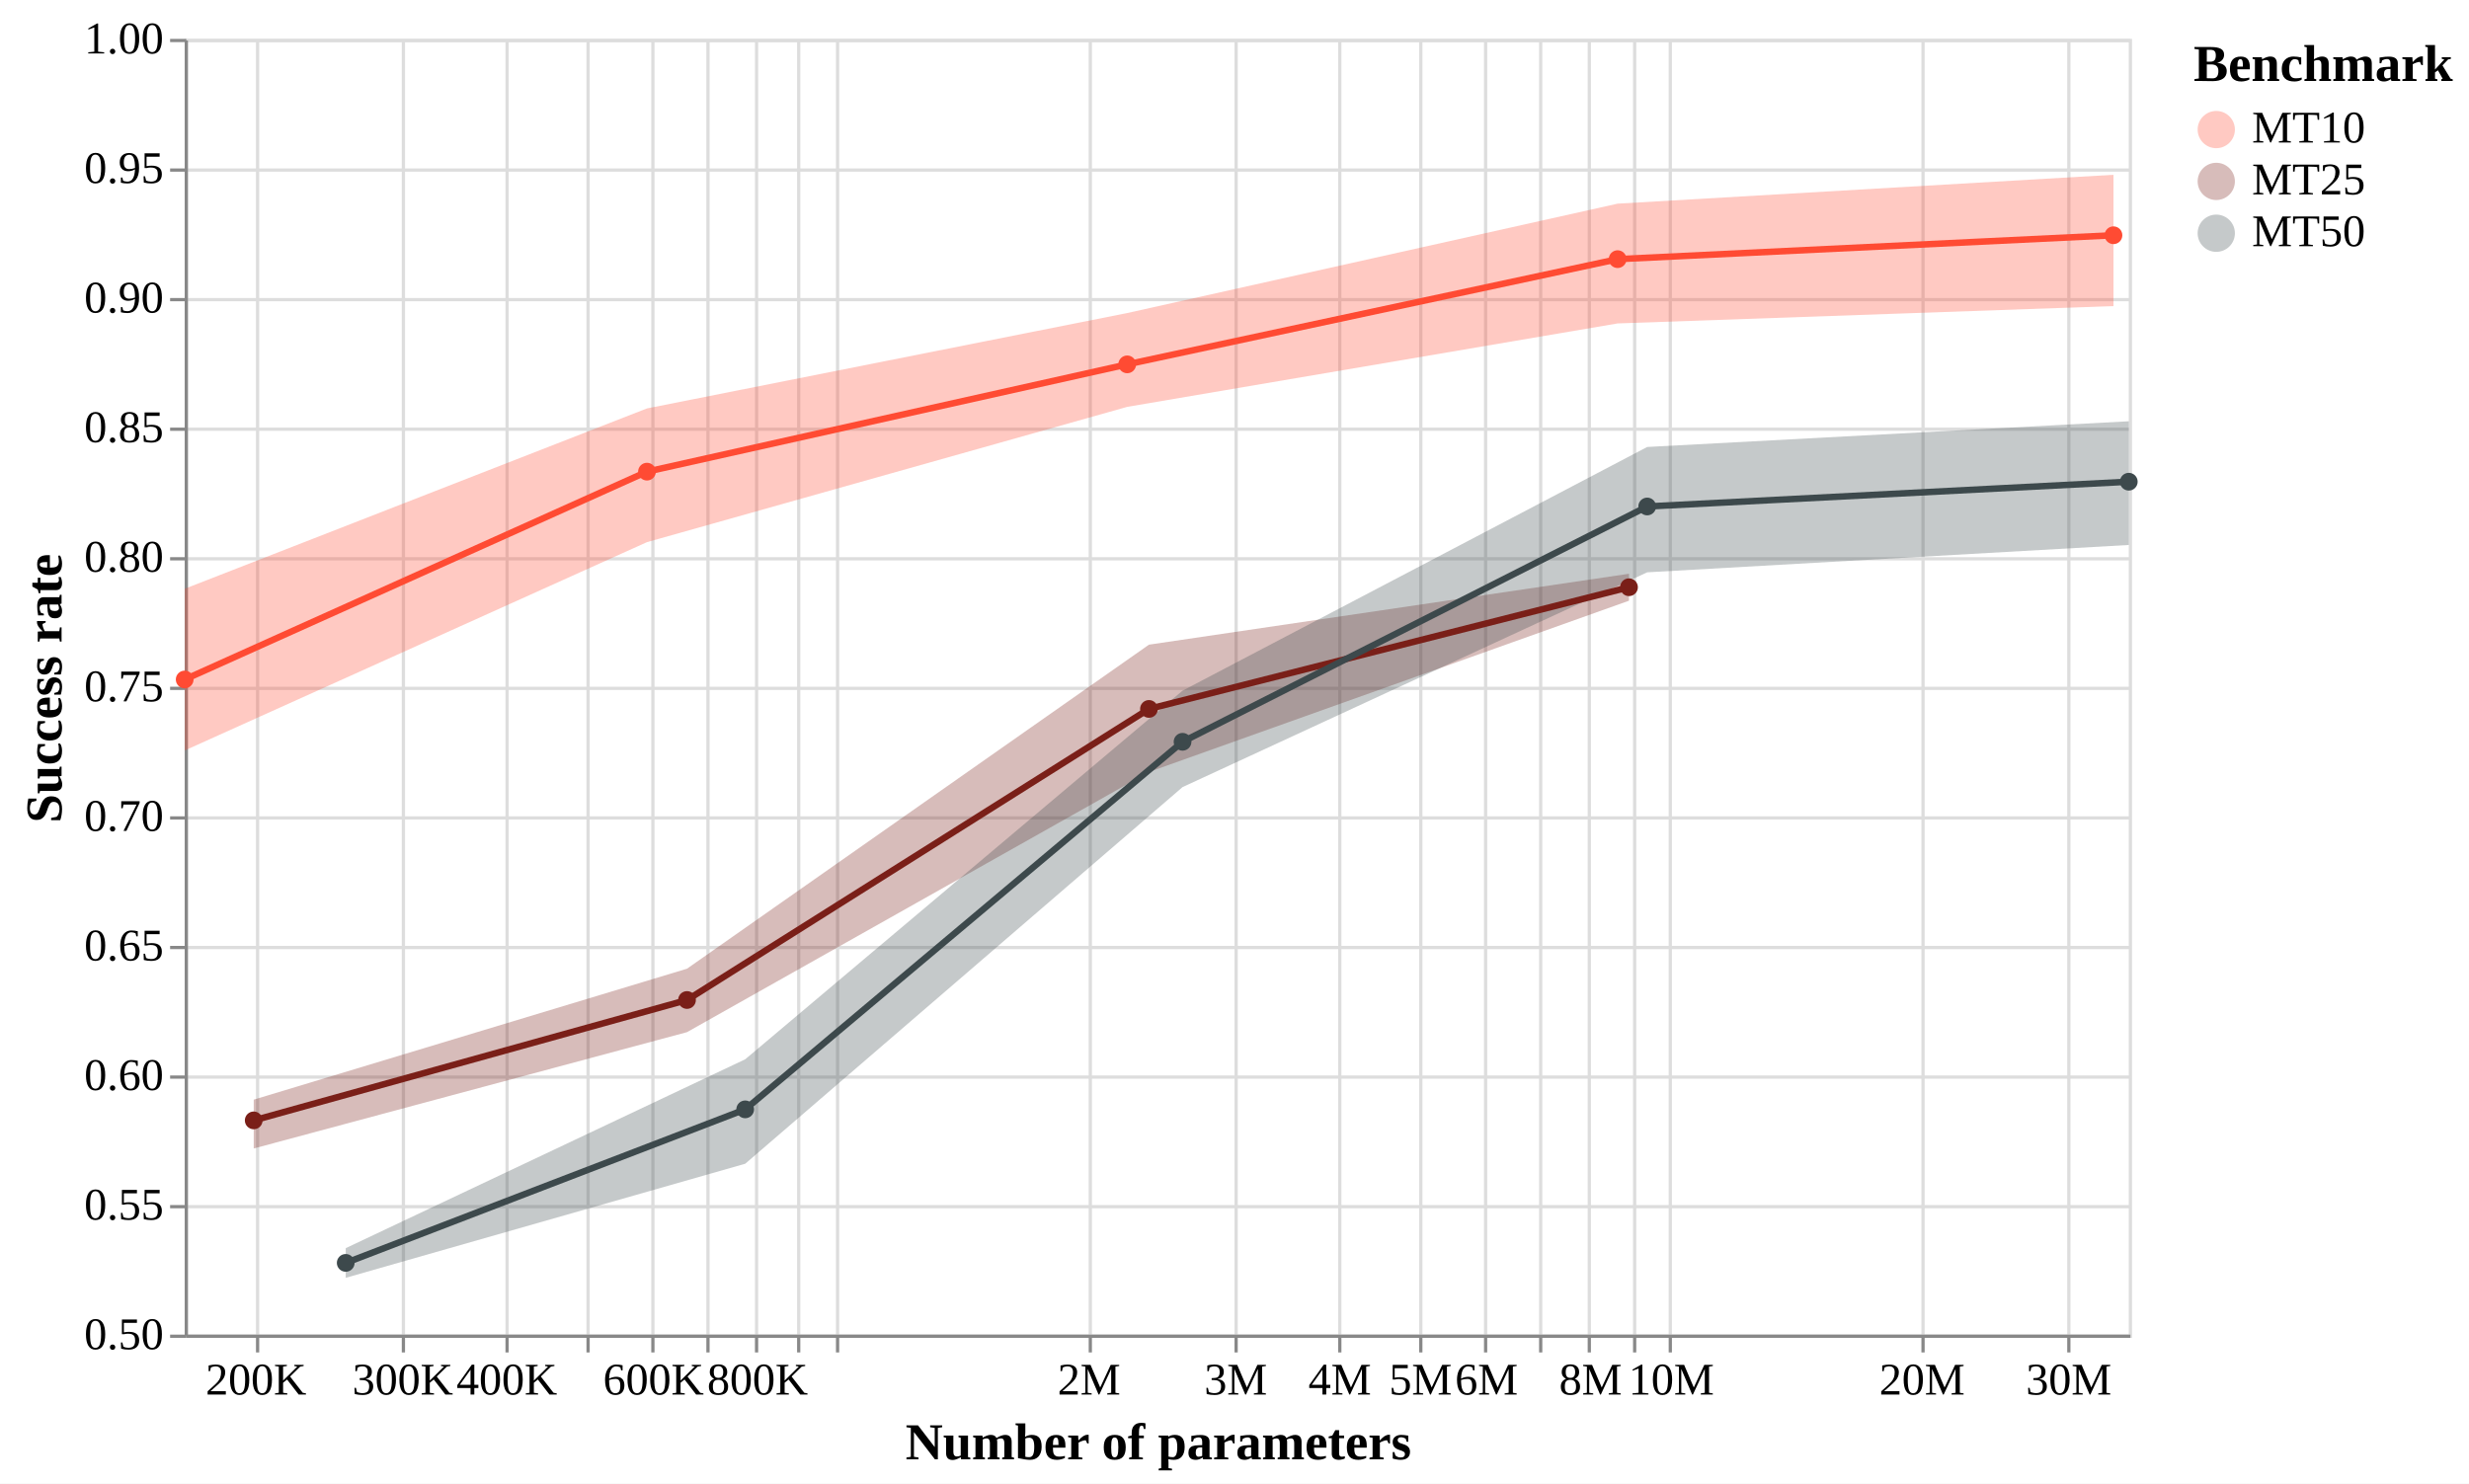
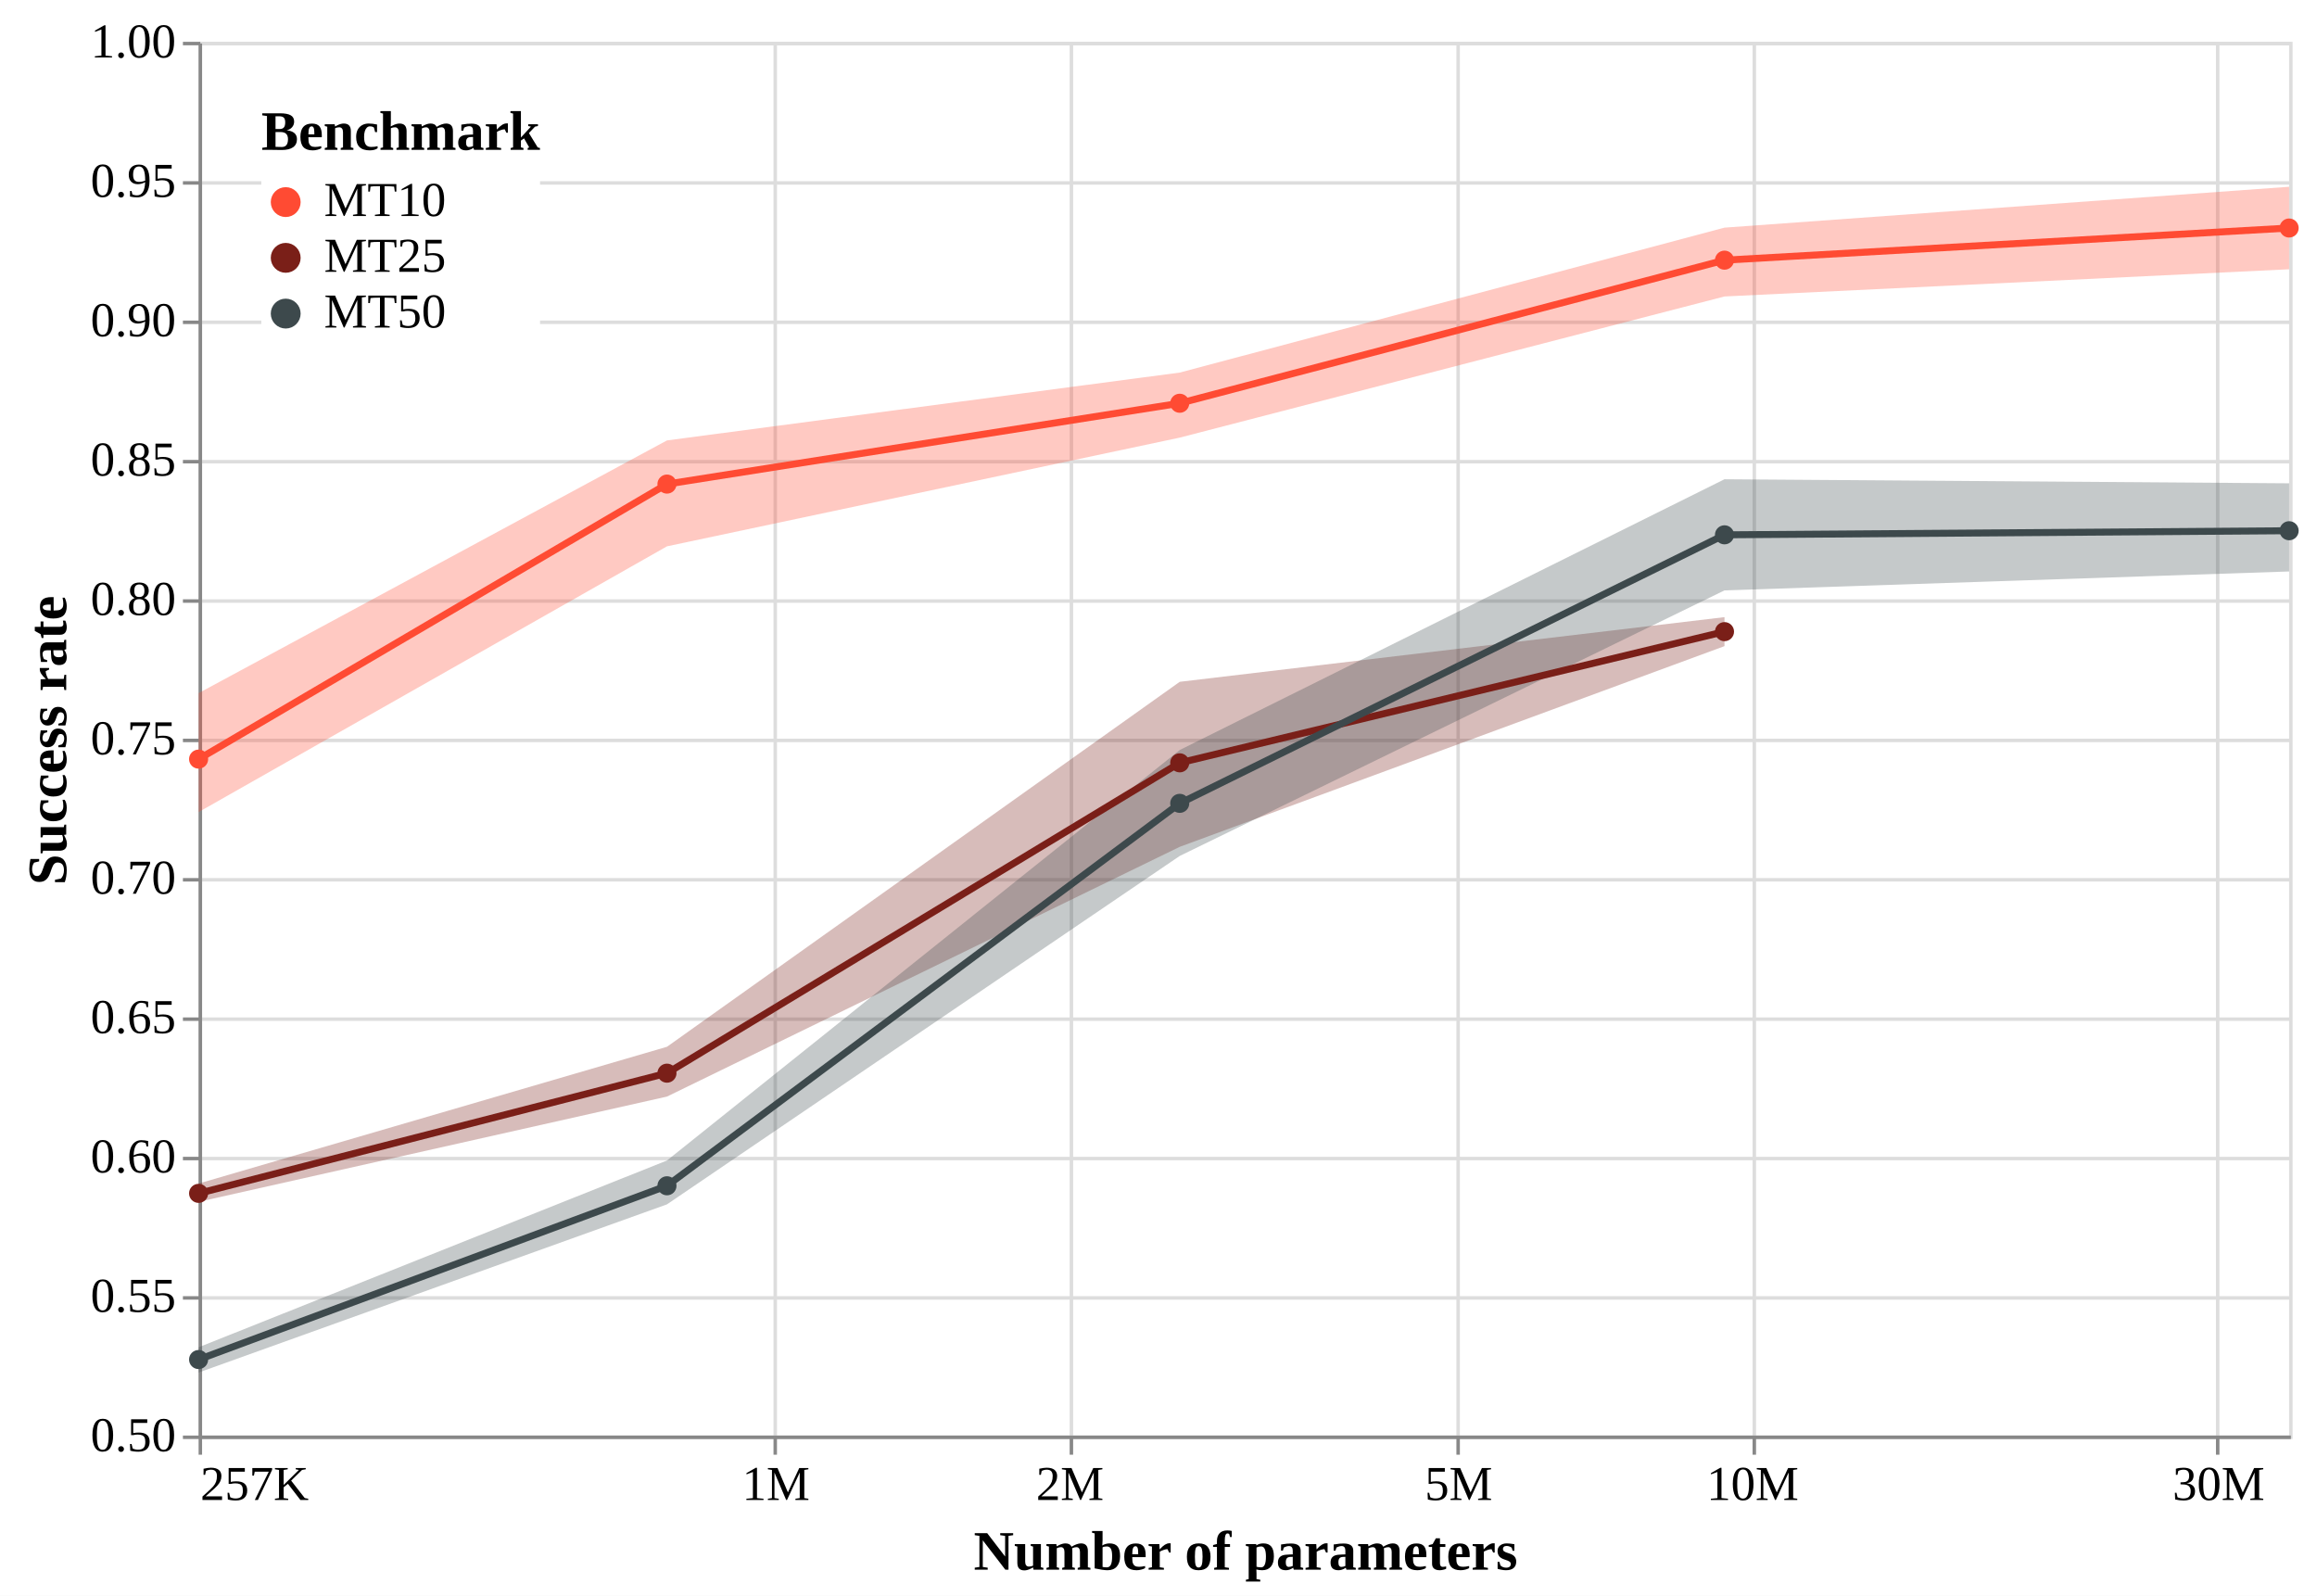
- <svg xmlns="http://www.w3.org/2000/svg" version="1.1" class="marks" width="762" height="458" viewBox="0 0 762 458">
-   <rect width="762" height="458" fill="white" />
+ <svg xmlns="http://www.w3.org/2000/svg" version="1.1" class="marks" width="665" height="458" viewBox="0 0 665 458">
+   <rect width="665" height="458" fill="white" />
  <g fill="none" stroke-miterlimit="10" transform="translate(57,12)">
    <g class="mark-group role-frame root" role="graphics-object" aria-roledescription="group mark container">
      <g transform="translate(0,0)">
        <path class="background" aria-hidden="true" d="M0.5,0.5h600v400h-600Z" stroke="#ddd" />
        <g>
          <g class="mark-group role-axis" aria-hidden="true">
            <g transform="translate(0.5,400.5)">
              <path class="background" aria-hidden="true" d="M0,0h0v0h0Z" pointer-events="none" />
              <g>
                <g class="mark-rule role-axis-grid" pointer-events="none">
-                   <line transform="translate(22,-400)" x2="0" y2="400" stroke="#ddd" stroke-width="1" opacity="1" />
-                   <line transform="translate(67,-400)" x2="0" y2="400" stroke="#ddd" stroke-width="1" opacity="1" />
-                   <line transform="translate(99,-400)" x2="0" y2="400" stroke="#ddd" stroke-width="1" opacity="1" />
-                   <line transform="translate(124,-400)" x2="0" y2="400" stroke="#ddd" stroke-width="1" opacity="1" />
-                   <line transform="translate(144,-400)" x2="0" y2="400" stroke="#ddd" stroke-width="1" opacity="1" />
-                   <line transform="translate(161,-400)" x2="0" y2="400" stroke="#ddd" stroke-width="1" opacity="1" />
-                   <line transform="translate(176,-400)" x2="0" y2="400" stroke="#ddd" stroke-width="1" opacity="1" />
-                   <line transform="translate(189,-400)" x2="0" y2="400" stroke="#ddd" stroke-width="1" opacity="1" />
-                   <line transform="translate(201,-400)" x2="0" y2="400" stroke="#ddd" stroke-width="1" opacity="1" />
-                   <line transform="translate(279,-400)" x2="0" y2="400" stroke="#ddd" stroke-width="1" opacity="1" />
-                   <line transform="translate(324,-400)" x2="0" y2="400" stroke="#ddd" stroke-width="1" opacity="1" />
-                   <line transform="translate(356,-400)" x2="0" y2="400" stroke="#ddd" stroke-width="1" opacity="1" />
-                   <line transform="translate(381,-400)" x2="0" y2="400" stroke="#ddd" stroke-width="1" opacity="1" />
-                   <line transform="translate(401,-400)" x2="0" y2="400" stroke="#ddd" stroke-width="1" opacity="1" />
-                   <line transform="translate(418,-400)" x2="0" y2="400" stroke="#ddd" stroke-width="1" opacity="1" />
-                   <line transform="translate(433,-400)" x2="0" y2="400" stroke="#ddd" stroke-width="1" opacity="1" />
-                   <line transform="translate(447,-400)" x2="0" y2="400" stroke="#ddd" stroke-width="1" opacity="1" />
-                   <line transform="translate(458,-400)" x2="0" y2="400" stroke="#ddd" stroke-width="1" opacity="1" />
-                   <line transform="translate(536,-400)" x2="0" y2="400" stroke="#ddd" stroke-width="1" opacity="1" />
-                   <line transform="translate(581,-400)" x2="0" y2="400" stroke="#ddd" stroke-width="1" opacity="1" />
+                   <line transform="translate(0,-400)" x2="0" y2="400" stroke="#ddd" stroke-width="1" opacity="1" />
+                   <line transform="translate(165,-400)" x2="0" y2="400" stroke="#ddd" stroke-width="1" opacity="1" />
+                   <line transform="translate(250,-400)" x2="0" y2="400" stroke="#ddd" stroke-width="1" opacity="1" />
+                   <line transform="translate(361,-400)" x2="0" y2="400" stroke="#ddd" stroke-width="1" opacity="1" />
+                   <line transform="translate(446,-400)" x2="0" y2="400" stroke="#ddd" stroke-width="1" opacity="1" />
+                   <line transform="translate(579,-400)" x2="0" y2="400" stroke="#ddd" stroke-width="1" opacity="1" />
                </g>
              </g>
              <path class="foreground" aria-hidden="true" d="" pointer-events="none" display="none" />
            </g>
          </g>
          <g class="mark-group role-axis" aria-hidden="true">
            <g transform="translate(0.5,0.5)">
              <path class="background" aria-hidden="true" d="M0,0h0v0h0Z" pointer-events="none" />
              <g>
                <g class="mark-rule role-axis-grid" pointer-events="none">
                  <line transform="translate(0,400)" x2="600" y2="0" stroke="#ddd" stroke-width="1" opacity="1" />
                  <line transform="translate(0,360)" x2="600" y2="0" stroke="#ddd" stroke-width="1" opacity="1" />
                  <line transform="translate(0,320)" x2="600" y2="0" stroke="#ddd" stroke-width="1" opacity="1" />
                  <line transform="translate(0,280)" x2="600" y2="0" stroke="#ddd" stroke-width="1" opacity="1" />
                  <line transform="translate(0,240)" x2="600" y2="0" stroke="#ddd" stroke-width="1" opacity="1" />
                  <line transform="translate(0,200)" x2="600" y2="0" stroke="#ddd" stroke-width="1" opacity="1" />
                  <line transform="translate(0,160)" x2="600" y2="0" stroke="#ddd" stroke-width="1" opacity="1" />
                  <line transform="translate(0,120)" x2="600" y2="0" stroke="#ddd" stroke-width="1" opacity="1" />
                  <line transform="translate(0,80)" x2="600" y2="0" stroke="#ddd" stroke-width="1" opacity="1" />
                  <line transform="translate(0,40)" x2="600" y2="0" stroke="#ddd" stroke-width="1" opacity="1" />
                  <line transform="translate(0,0)" x2="600" y2="0" stroke="#ddd" stroke-width="1" opacity="1" />
                </g>
              </g>
              <path class="foreground" aria-hidden="true" d="" pointer-events="none" display="none" />
            </g>
          </g>
-           <g class="mark-group role-axis" role="graphics-symbol" aria-roledescription="axis" aria-label="X-axis titled 'Number of parameters' for a log scale with values from 164.944k to 35.570064M">
+           <g class="mark-group role-axis" role="graphics-symbol" aria-roledescription="axis" aria-label="X-axis titled 'Number of parameters' for a log scale with values from 257.424k to 35.570064M">
            <g transform="translate(0.5,400.5)">
              <path class="background" aria-hidden="true" d="M0,0h0v0h0Z" pointer-events="none" />
              <g>
                <g class="mark-rule role-axis-tick" pointer-events="none">
-                   <line transform="translate(22,0)" x2="0" y2="5" stroke="#888" stroke-width="1" opacity="1" />
-                   <line transform="translate(67,0)" x2="0" y2="5" stroke="#888" stroke-width="1" opacity="1" />
-                   <line transform="translate(99,0)" x2="0" y2="5" stroke="#888" stroke-width="1" opacity="1" />
-                   <line transform="translate(124,0)" x2="0" y2="5" stroke="#888" stroke-width="1" opacity="1" />
-                   <line transform="translate(144,0)" x2="0" y2="5" stroke="#888" stroke-width="1" opacity="1" />
-                   <line transform="translate(161,0)" x2="0" y2="5" stroke="#888" stroke-width="1" opacity="1" />
-                   <line transform="translate(176,0)" x2="0" y2="5" stroke="#888" stroke-width="1" opacity="1" />
-                   <line transform="translate(189,0)" x2="0" y2="5" stroke="#888" stroke-width="1" opacity="1" />
-                   <line transform="translate(201,0)" x2="0" y2="5" stroke="#888" stroke-width="1" opacity="1" />
-                   <line transform="translate(279,0)" x2="0" y2="5" stroke="#888" stroke-width="1" opacity="1" />
-                   <line transform="translate(324,0)" x2="0" y2="5" stroke="#888" stroke-width="1" opacity="1" />
-                   <line transform="translate(356,0)" x2="0" y2="5" stroke="#888" stroke-width="1" opacity="1" />
-                   <line transform="translate(381,0)" x2="0" y2="5" stroke="#888" stroke-width="1" opacity="1" />
-                   <line transform="translate(401,0)" x2="0" y2="5" stroke="#888" stroke-width="1" opacity="1" />
-                   <line transform="translate(418,0)" x2="0" y2="5" stroke="#888" stroke-width="1" opacity="1" />
-                   <line transform="translate(433,0)" x2="0" y2="5" stroke="#888" stroke-width="1" opacity="1" />
-                   <line transform="translate(447,0)" x2="0" y2="5" stroke="#888" stroke-width="1" opacity="1" />
-                   <line transform="translate(458,0)" x2="0" y2="5" stroke="#888" stroke-width="1" opacity="1" />
-                   <line transform="translate(536,0)" x2="0" y2="5" stroke="#888" stroke-width="1" opacity="1" />
-                   <line transform="translate(581,0)" x2="0" y2="5" stroke="#888" stroke-width="1" opacity="1" />
+                   <line transform="translate(0,0)" x2="0" y2="5" stroke="#888" stroke-width="1" opacity="1" />
+                   <line transform="translate(165,0)" x2="0" y2="5" stroke="#888" stroke-width="1" opacity="1" />
+                   <line transform="translate(250,0)" x2="0" y2="5" stroke="#888" stroke-width="1" opacity="1" />
+                   <line transform="translate(361,0)" x2="0" y2="5" stroke="#888" stroke-width="1" opacity="1" />
+                   <line transform="translate(446,0)" x2="0" y2="5" stroke="#888" stroke-width="1" opacity="1" />
+                   <line transform="translate(579,0)" x2="0" y2="5" stroke="#888" stroke-width="1" opacity="1" />
                </g>
                <g class="mark-text role-axis-label" pointer-events="none">
-                   <text text-anchor="middle" transform="translate(21.51735,18)" font-family="Times New Roman" font-size="14px" fill="#000" opacity="1">200K</text>
-                   <text text-anchor="middle" transform="translate(66.78992,18)" font-family="Times New Roman" font-size="14px" fill="#000" opacity="1">300K</text>
-                   <text text-anchor="middle" transform="translate(98.91131,18)" font-family="Times New Roman" font-size="14px" fill="#000" opacity="1">400K</text>
-                   <text text-anchor="middle" transform="translate(123.8266,18)" font-family="Times New Roman" font-size="14px" fill="#000" opacity="0">500K</text>
-                   <text text-anchor="middle" transform="translate(144.1839,18)" font-family="Times New Roman" font-size="14px" fill="#000" opacity="1">600K</text>
-                   <text text-anchor="middle" transform="translate(161.3957,18)" font-family="Times New Roman" font-size="14px" fill="#000" opacity="0">700K</text>
-                   <text text-anchor="middle" transform="translate(176.3053,18)" font-family="Times New Roman" font-size="14px" fill="#000" opacity="1">800K</text>
-                   <text text-anchor="middle" transform="translate(189.4564,18)" font-family="Times New Roman" font-size="14px" fill="#000" opacity="0">900K</text>
-                   <text text-anchor="middle" transform="translate(201.2206,18)" font-family="Times New Roman" font-size="14px" fill="#000" opacity="0">1M</text>
-                   <text text-anchor="middle" transform="translate(278.6145,18)" font-family="Times New Roman" font-size="14px" fill="#000" opacity="1">2M</text>
-                   <text text-anchor="middle" transform="translate(323.8871,18)" font-family="Times New Roman" font-size="14px" fill="#000" opacity="1">3M</text>
-                   <text text-anchor="middle" transform="translate(356.0085,18)" font-family="Times New Roman" font-size="14px" fill="#000" opacity="1">4M</text>
-                   <text text-anchor="middle" transform="translate(380.9238,18)" font-family="Times New Roman" font-size="14px" fill="#000" opacity="1">5M</text>
-                   <text text-anchor="middle" transform="translate(401.281,18)" font-family="Times New Roman" font-size="14px" fill="#000" opacity="1">6M</text>
-                   <text text-anchor="middle" transform="translate(418.4929,18)" font-family="Times New Roman" font-size="14px" fill="#000" opacity="0">7M</text>
-                   <text text-anchor="middle" transform="translate(433.4024,18)" font-family="Times New Roman" font-size="14px" fill="#000" opacity="1">8M</text>
-                   <text text-anchor="middle" transform="translate(446.5536,18)" font-family="Times New Roman" font-size="14px" fill="#000" opacity="0">9M</text>
-                   <text text-anchor="middle" transform="translate(458.3177,18)" font-family="Times New Roman" font-size="14px" fill="#000" opacity="1">10M</text>
-                   <text text-anchor="middle" transform="translate(535.7117,18)" font-family="Times New Roman" font-size="14px" fill="#000" opacity="1">20M</text>
-                   <text text-anchor="middle" transform="translate(580.9842,18)" font-family="Times New Roman" font-size="14px" fill="#000" opacity="1">30M</text>
+                   <text text-anchor="start" transform="translate(0,18)" font-family="Times New Roman" font-size="14px" fill="#000" opacity="1">257K</text>
+                   <text text-anchor="middle" transform="translate(165.205,18)" font-family="Times New Roman" font-size="14px" fill="#000" opacity="1">1M</text>
+                   <text text-anchor="middle" transform="translate(249.5887,18)" font-family="Times New Roman" font-size="14px" fill="#000" opacity="1">2M</text>
+                   <text text-anchor="middle" transform="translate(361.138,18)" font-family="Times New Roman" font-size="14px" fill="#000" opacity="1">5M</text>
+                   <text text-anchor="middle" transform="translate(445.5217,18)" font-family="Times New Roman" font-size="14px" fill="#000" opacity="1">10M</text>
+                   <text text-anchor="middle" transform="translate(579.2668,18)" font-family="Times New Roman" font-size="14px" fill="#000" opacity="1">30M</text>
                </g>
                <g class="mark-rule role-axis-domain" pointer-events="none">
                  <line transform="translate(0,0)" x2="600" y2="0" stroke="#888" stroke-width="1" opacity="1" />
                </g>
                <g class="mark-text role-axis-title" pointer-events="none">
                  <text text-anchor="middle" transform="translate(300,38)" font-family="Times New Roman" font-size="16px" font-weight="bold" fill="#000" opacity="1">Number of parameters</text>
                </g>
              </g>
              <path class="foreground" aria-hidden="true" d="" pointer-events="none" display="none" />
            </g>
          </g>
          <g class="mark-group role-axis" role="graphics-symbol" aria-roledescription="axis" aria-label="Y-axis titled 'Success rate' for a linear scale with values from 0.5 to 1.0">
            <g transform="translate(0.5,0.5)">
              <path class="background" aria-hidden="true" d="M0,0h0v0h0Z" pointer-events="none" />
              <g>
                <g class="mark-rule role-axis-tick" pointer-events="none">
                  <line transform="translate(0,400)" x2="-5" y2="0" stroke="#888" stroke-width="1" opacity="1" />
                  <line transform="translate(0,360)" x2="-5" y2="0" stroke="#888" stroke-width="1" opacity="1" />
                  <line transform="translate(0,320)" x2="-5" y2="0" stroke="#888" stroke-width="1" opacity="1" />
                  <line transform="translate(0,280)" x2="-5" y2="0" stroke="#888" stroke-width="1" opacity="1" />
                  <line transform="translate(0,240)" x2="-5" y2="0" stroke="#888" stroke-width="1" opacity="1" />
                  <line transform="translate(0,200)" x2="-5" y2="0" stroke="#888" stroke-width="1" opacity="1" />
                  <line transform="translate(0,160)" x2="-5" y2="0" stroke="#888" stroke-width="1" opacity="1" />
                  <line transform="translate(0,120)" x2="-5" y2="0" stroke="#888" stroke-width="1" opacity="1" />
                  <line transform="translate(0,80)" x2="-5" y2="0" stroke="#888" stroke-width="1" opacity="1" />
                  <line transform="translate(0,40)" x2="-5" y2="0" stroke="#888" stroke-width="1" opacity="1" />
                  <line transform="translate(0,0)" x2="-5" y2="0" stroke="#888" stroke-width="1" opacity="1" />
                </g>
                <g class="mark-text role-axis-label" pointer-events="none">
                  <text text-anchor="end" transform="translate(-7,404)" font-family="Times New Roman" font-size="14px" fill="#000" opacity="1">0.50</text>
                  <text text-anchor="end" transform="translate(-7,364)" font-family="Times New Roman" font-size="14px" fill="#000" opacity="1">0.55</text>
                  <text text-anchor="end" transform="translate(-7,324)" font-family="Times New Roman" font-size="14px" fill="#000" opacity="1">0.60</text>
                  <text text-anchor="end" transform="translate(-7,284)" font-family="Times New Roman" font-size="14px" fill="#000" opacity="1">0.65</text>
                  <text text-anchor="end" transform="translate(-7,244)" font-family="Times New Roman" font-size="14px" fill="#000" opacity="1">0.70</text>
                  <text text-anchor="end" transform="translate(-7,204)" font-family="Times New Roman" font-size="14px" fill="#000" opacity="1">0.75</text>
                  <text text-anchor="end" transform="translate(-7,164)" font-family="Times New Roman" font-size="14px" fill="#000" opacity="1">0.80</text>
                  <text text-anchor="end" transform="translate(-7,124)" font-family="Times New Roman" font-size="14px" fill="#000" opacity="1">0.85</text>
                  <text text-anchor="end" transform="translate(-7,84)" font-family="Times New Roman" font-size="14px" fill="#000" opacity="1">0.90</text>
                  <text text-anchor="end" transform="translate(-7,44)" font-family="Times New Roman" font-size="14px" fill="#000" opacity="1">0.95</text>
                  <text text-anchor="end" transform="translate(-7,4)" font-family="Times New Roman" font-size="14px" fill="#000" opacity="1">1.00</text>
                </g>
                <g class="mark-rule role-axis-domain" pointer-events="none">
                  <line transform="translate(0,400)" x2="0" y2="-400" stroke="#888" stroke-width="1" opacity="1" />
                </g>
                <g class="mark-text role-axis-title" pointer-events="none">
                  <text text-anchor="middle" transform="translate(-35.5,200) rotate(-90) translate(0,-3)" font-family="Times New Roman" font-size="16px" font-weight="bold" fill="#000" opacity="1">Success rate</text>
                </g>
              </g>
              <path class="foreground" aria-hidden="true" d="" pointer-events="none" display="none" />
            </g>
          </g>
          <g class="mark-group role-scope layer_0_layer_0_pathgroup" role="graphics-object" aria-roledescription="group mark container">
            <g transform="translate(0,0)">
              <path class="background" aria-hidden="true" d="M0,0h600v400h-600Z" />
              <g>
                <g class="mark-area role-mark layer_0_layer_0_marks" role="graphics-object" aria-roledescription="area mark container">
-                   <path aria-label="Number of parameters: 164.944k; Success rate: 0.7254; upper_Success rate: 0.787805; Benchmark: MT10; Ci1 of Success rate: 0.787805; Ci0 of Success rate: 0.7254; Mean of Success rate: 0.7528" role="graphics-symbol" aria-roledescription="errorband" d="M0,219.68L142.676,155.36L290.889,113.6L442.241,87.844L595.272,82.489L595.272,41.956L442.241,50.868L290.889,84.636L142.676,114.08L0,169.756Z" fill="#FF4B33" opacity="0.3" />
+                   <path aria-label="Number of parameters: 257.424k; Success rate: 0.723666666667; upper_Success rate: 0.766341666667; Benchmark: MT10; Ci1 of Success rate: 0.766341666667; Ci0 of Success rate: 0.723666666667; Mean of Success rate: 0.742666666667" role="graphics-symbol" aria-roledescription="errorband" d="M0,221.067L134.424,144.8L281.593,113.6L437.945,73.087L600,65.28L600,41.6L437.945,53.333L281.593,94.927L134.424,114.4L0,186.927Z" fill="#FF4B33" opacity="0.3" />
                </g>
              </g>
              <path class="foreground" aria-hidden="true" d="" display="none" />
            </g>
            <g transform="translate(0,0)">
              <path class="background" aria-hidden="true" d="M0,0h600v400h-600Z" />
              <g>
                <g class="mark-area role-mark layer_0_layer_0_marks" role="graphics-object" aria-roledescription="area mark container">
-                   <path aria-label="Number of parameters: 199.624k; Success rate: 0.571822222222; upper_Success rate: 0.590671111111; Benchmark: MT25; Ci1 of Success rate: 0.590671111111; Ci0 of Success rate: 0.571822222222; Mean of Success rate: 0.582666666667" role="graphics-symbol" aria-roledescription="errorband" d="M21.307,342.542L155.027,306.629L297.603,226.304L445.752,173.44L445.752,165.12L297.603,187.008L155.027,287.04L21.307,327.463Z" fill="#7A1F18" opacity="0.3" />
+                   <path aria-label="Number of parameters: 257.424k; Success rate: 0.58384; upper_Success rate: 0.5904; Benchmark: MT25; Ci1 of Success rate: 0.5904; Ci0 of Success rate: 0.58384; Mean of Success rate: 0.58688" role="graphics-symbol" aria-roledescription="errorband" d="M0,332.928L134.424,302.72L281.593,231.04L437.945,173.44L437.945,165.12L281.593,183.68L134.424,288.427L0,327.68Z" fill="#7A1F18" opacity="0.3" />
                </g>
              </g>
              <path class="foreground" aria-hidden="true" d="" display="none" />
            </g>
            <g transform="translate(0,0)">
              <path class="background" aria-hidden="true" d="M0,0h600v400h-600Z" />
              <g>
                <g class="mark-area role-mark layer_0_layer_0_marks" role="graphics-object" aria-roledescription="area mark container">
-                   <path aria-label="Number of parameters: 257.424k; Success rate: 0.52192; upper_Success rate: 0.533362; Benchmark: MT50; Ci1 of Success rate: 0.533362; Ci0 of Success rate: 0.52192; Mean of Success rate: 0.52768" role="graphics-symbol" aria-roledescription="errorband" d="M49.7,382.464L172.989,347.251L307.967,230.98L451.369,164.676L600,156.234L600,118.046L451.369,125.981L307.967,201.214L172.989,315.006L49.7,373.31Z" fill="#3D494C" opacity="0.3" />
+                   <path aria-label="Number of parameters: 257.424k; Success rate: 0.5226; upper_Success rate: 0.531666666667; Benchmark: MT50; Ci1 of Success rate: 0.531666666667; Ci0 of Success rate: 0.5226; Mean of Success rate: 0.527266666667" role="graphics-symbol" aria-roledescription="errorband" d="M0,381.92L134.424,333.653L281.593,233.656L437.945,157.44L600,152.009L600,126.712L437.945,125.547L281.593,203.253L134.424,321.067L0,374.667Z" fill="#3D494C" opacity="0.3" />
                </g>
              </g>
              <path class="foreground" aria-hidden="true" d="" display="none" />
            </g>
          </g>
          <g class="mark-group role-scope layer_1_layer_0_pathgroup" role="graphics-object" aria-roledescription="group mark container">
            <g transform="translate(0,0)">
              <path class="background" aria-hidden="true" d="M0,0h600v400h-600Z" />
              <g>
                <g class="mark-line role-mark layer_1_layer_0_marks" role="graphics-object" aria-roledescription="line mark container">
-                   <path aria-label="Number of parameters: 164.944k; Success rate: 0.7528; Benchmark: MT10" role="graphics-symbol" aria-roledescription="line mark" d="M0,197.76L142.676,133.6L290.889,100.48L442.241,68L595.272,60.622" stroke="#FF4B33" stroke-width="2" />
+                   <path aria-label="Number of parameters: 257.424k; Success rate: 0.742666666667; Benchmark: MT10" role="graphics-symbol" aria-roledescription="line mark" d="M0,205.867L134.424,126.933L281.593,103.733L437.945,62.667L600,53.44" stroke="#FF4B33" stroke-width="2" />
                </g>
              </g>
              <path class="foreground" aria-hidden="true" d="" display="none" />
            </g>
            <g transform="translate(0,0)">
              <path class="background" aria-hidden="true" d="M0,0h600v400h-600Z" />
              <g>
                <g class="mark-line role-mark layer_1_layer_0_marks" role="graphics-object" aria-roledescription="line mark container">
-                   <path aria-label="Number of parameters: 199.624k; Success rate: 0.582666666667; Benchmark: MT25" role="graphics-symbol" aria-roledescription="line mark" d="M21.307,333.867L155.027,296.704L297.603,206.848L445.752,169.28" stroke="#7A1F18" stroke-width="2" />
+                   <path aria-label="Number of parameters: 257.424k; Success rate: 0.58688; Benchmark: MT25" role="graphics-symbol" aria-roledescription="line mark" d="M0,330.496L134.424,296L281.593,206.933L437.945,169.28" stroke="#7A1F18" stroke-width="2" />
                </g>
              </g>
              <path class="foreground" aria-hidden="true" d="" display="none" />
            </g>
            <g transform="translate(0,0)">
              <path class="background" aria-hidden="true" d="M0,0h600v400h-600Z" />
              <g>
                <g class="mark-line role-mark layer_1_layer_0_marks" role="graphics-object" aria-roledescription="line mark container">
-                   <path aria-label="Number of parameters: 257.424k; Success rate: 0.52768; Benchmark: MT50" role="graphics-symbol" aria-roledescription="line mark" d="M49.7,377.856L172.989,330.464L307.967,216.992L451.369,144.352L600,136.704" stroke="#3D494C" stroke-width="2" />
+                   <path aria-label="Number of parameters: 257.424k; Success rate: 0.527266666667; Benchmark: MT50" role="graphics-symbol" aria-roledescription="line mark" d="M0,378.187L134.424,328.32L281.593,218.56L437.945,141.493L600,140.32" stroke="#3D494C" stroke-width="2" />
                </g>
              </g>
              <path class="foreground" aria-hidden="true" d="" display="none" />
            </g>
          </g>
          <g class="mark-symbol role-mark layer_1_layer_1_marks" role="graphics-object" aria-roledescription="symbol mark container">
-             <path aria-label="Number of parameters: 164.944k; Success rate: 0.7528; Benchmark: MT10" role="graphics-symbol" aria-roledescription="point" transform="translate(0,197.76)" d="M2.739,0A2.739,2.739,0,1,1,-2.739,0A2.739,2.739,0,1,1,2.739,0" fill="#FF4B33" stroke-width="2" opacity="1" />
-             <path aria-label="Number of parameters: 199.624k; Success rate: 0.582666666667; Benchmark: MT25" role="graphics-symbol" aria-roledescription="point" transform="translate(21.30724,333.8667)" d="M2.739,0A2.739,2.739,0,1,1,-2.739,0A2.739,2.739,0,1,1,2.739,0" fill="#7A1F18" stroke-width="2" opacity="1" />
-             <path aria-label="Number of parameters: 257.424k; Success rate: 0.52768; Benchmark: MT50" role="graphics-symbol" aria-roledescription="point" transform="translate(49.7001,377.856)" d="M2.739,0A2.739,2.739,0,1,1,-2.739,0A2.739,2.739,0,1,1,2.739,0" fill="#3D494C" stroke-width="2" opacity="1" />
-             <path aria-label="Number of parameters: 591.952k; Success rate: 0.833; Benchmark: MT10" role="graphics-symbol" aria-roledescription="point" transform="translate(142.6761,133.6)" d="M2.739,0A2.739,2.739,0,1,1,-2.739,0A2.739,2.739,0,1,1,2.739,0" fill="#FF4B33" stroke-width="2" opacity="1" />
-             <path aria-label="Number of parameters: 661.192k; Success rate: 0.62912; Benchmark: MT25" role="graphics-symbol" aria-roledescription="point" transform="translate(155.0273,296.704)" d="M2.739,0A2.739,2.739,0,1,1,-2.739,0A2.739,2.739,0,1,1,2.739,0" fill="#7A1F18" stroke-width="2" opacity="1" />
-             <path aria-label="Number of parameters: 776.592k; Success rate: 0.58692; Benchmark: MT50" role="graphics-symbol" aria-roledescription="point" transform="translate(172.9895,330.464)" d="M2.739,0A2.739,2.739,0,1,1,-2.739,0A2.739,2.739,0,1,1,2.739,0" fill="#3D494C" stroke-width="2" opacity="1" />
-             <path aria-label="Number of parameters: 2.2324M; Success rate: 0.8744; Benchmark: MT10" role="graphics-symbol" aria-roledescription="point" transform="translate(290.8888,100.48)" d="M2.739,0A2.739,2.739,0,1,1,-2.739,0A2.739,2.739,0,1,1,2.739,0" fill="#FF4B33" stroke-width="2" opacity="1" />
-             <path aria-label="Number of parameters: 2.37076M; Success rate: 0.74144; Benchmark: MT25" role="graphics-symbol" aria-roledescription="point" transform="translate(297.6031,206.848)" d="M2.739,0A2.739,2.739,0,1,1,-2.739,0A2.739,2.739,0,1,1,2.739,0" fill="#7A1F18" stroke-width="2" opacity="1" />
-             <path aria-label="Number of parameters: 2.60136M; Success rate: 0.72876; Benchmark: MT50" role="graphics-symbol" aria-roledescription="point" transform="translate(307.9674,216.992)" d="M2.739,0A2.739,2.739,0,1,1,-2.739,0A2.739,2.739,0,1,1,2.739,0" fill="#3D494C" stroke-width="2" opacity="1" />
-             <path aria-label="Number of parameters: 8.65902M; Success rate: 0.915; Benchmark: MT10" role="graphics-symbol" aria-roledescription="point" transform="translate(442.2411,68)" d="M2.739,0A2.739,2.739,0,1,1,-2.739,0A2.739,2.739,0,1,1,2.739,0" fill="#FF4B33" stroke-width="2" opacity="1" />
-             <path aria-label="Number of parameters: 8.93562M; Success rate: 0.7884; Benchmark: MT25" role="graphics-symbol" aria-roledescription="point" transform="translate(445.7521,169.28)" d="M2.739,0A2.739,2.739,0,1,1,-2.739,0A2.739,2.739,0,1,1,2.739,0" fill="#7A1F18" stroke-width="2" opacity="1" />
-             <path aria-label="Number of parameters: 9.39662M; Success rate: 0.81956; Benchmark: MT50" role="graphics-symbol" aria-roledescription="point" transform="translate(451.3688,144.352)" d="M2.739,0A2.739,2.739,0,1,1,-2.739,0A2.739,2.739,0,1,1,2.739,0" fill="#3D494C" stroke-width="2" opacity="1" />
-             <path aria-label="Number of parameters: 34.0952M; Success rate: 0.924222222222; Benchmark: MT10" role="graphics-symbol" aria-roledescription="point" transform="translate(595.2716,60.62222)" d="M2.739,0A2.739,2.739,0,1,1,-2.739,0A2.739,2.739,0,1,1,2.739,0" fill="#FF4B33" stroke-width="2" opacity="1" />
-             <path aria-label="Number of parameters: 35.5701M; Success rate: 0.82912; Benchmark: MT50" role="graphics-symbol" aria-roledescription="point" transform="translate(600,136.704)" d="M2.739,0A2.739,2.739,0,1,1,-2.739,0A2.739,2.739,0,1,1,2.739,0" fill="#3D494C" stroke-width="2" opacity="1" />
+             <path aria-label="Number of parameters: 257.424k; Success rate: 0.742666666667; Benchmark: MT10" role="graphics-symbol" aria-roledescription="point" transform="translate(0,205.8667)" d="M2.739,0A2.739,2.739,0,1,1,-2.739,0A2.739,2.739,0,1,1,2.739,0" fill="#FF4B33" stroke-width="2" opacity="1" />
+             <path aria-label="Number of parameters: 257.424k; Success rate: 0.58688; Benchmark: MT25" role="graphics-symbol" aria-roledescription="point" transform="translate(0,330.496)" d="M2.739,0A2.739,2.739,0,1,1,-2.739,0A2.739,2.739,0,1,1,2.739,0" fill="#7A1F18" stroke-width="2" opacity="1" />
+             <path aria-label="Number of parameters: 257.424k; Success rate: 0.527266666667; Benchmark: MT50" role="graphics-symbol" aria-roledescription="point" transform="translate(0,378.1867)" d="M2.739,0A2.739,2.739,0,1,1,-2.739,0A2.739,2.739,0,1,1,2.739,0" fill="#3D494C" stroke-width="2" opacity="1" />
+             <path aria-label="Number of parameters: 776.592k; Success rate: 0.841333333333; Benchmark: MT10" role="graphics-symbol" aria-roledescription="point" transform="translate(134.4242,126.9333)" d="M2.739,0A2.739,2.739,0,1,1,-2.739,0A2.739,2.739,0,1,1,2.739,0" fill="#FF4B33" stroke-width="2" opacity="1" />
+             <path aria-label="Number of parameters: 776.592k; Success rate: 0.63; Benchmark: MT25" role="graphics-symbol" aria-roledescription="point" transform="translate(134.4242,296)" d="M2.739,0A2.739,2.739,0,1,1,-2.739,0A2.739,2.739,0,1,1,2.739,0" fill="#7A1F18" stroke-width="2" opacity="1" />
+             <path aria-label="Number of parameters: 776.592k; Success rate: 0.5896; Benchmark: MT50" role="graphics-symbol" aria-roledescription="point" transform="translate(134.4242,328.32)" d="M2.739,0A2.739,2.739,0,1,1,-2.739,0A2.739,2.739,0,1,1,2.739,0" fill="#3D494C" stroke-width="2" opacity="1" />
+             <path aria-label="Number of parameters: 2.60136M; Success rate: 0.870333333333; Benchmark: MT10" role="graphics-symbol" aria-roledescription="point" transform="translate(281.5926,103.7333)" d="M2.739,0A2.739,2.739,0,1,1,-2.739,0A2.739,2.739,0,1,1,2.739,0" fill="#FF4B33" stroke-width="2" opacity="1" />
+             <path aria-label="Number of parameters: 2.60136M; Success rate: 0.741333333333; Benchmark: MT25" role="graphics-symbol" aria-roledescription="point" transform="translate(281.5926,206.9333)" d="M2.739,0A2.739,2.739,0,1,1,-2.739,0A2.739,2.739,0,1,1,2.739,0" fill="#7A1F18" stroke-width="2" opacity="1" />
+             <path aria-label="Number of parameters: 2.60136M; Success rate: 0.7268; Benchmark: MT50" role="graphics-symbol" aria-roledescription="point" transform="translate(281.5926,218.56)" d="M2.739,0A2.739,2.739,0,1,1,-2.739,0A2.739,2.739,0,1,1,2.739,0" fill="#3D494C" stroke-width="2" opacity="1" />
+             <path aria-label="Number of parameters: 9.39662M; Success rate: 0.921666666667; Benchmark: MT10" role="graphics-symbol" aria-roledescription="point" transform="translate(437.9453,62.66667)" d="M2.739,0A2.739,2.739,0,1,1,-2.739,0A2.739,2.739,0,1,1,2.739,0" fill="#FF4B33" stroke-width="2" opacity="1" />
+             <path aria-label="Number of parameters: 9.39662M; Success rate: 0.7884; Benchmark: MT25" role="graphics-symbol" aria-roledescription="point" transform="translate(437.9453,169.28)" d="M2.739,0A2.739,2.739,0,1,1,-2.739,0A2.739,2.739,0,1,1,2.739,0" fill="#7A1F18" stroke-width="2" opacity="1" />
+             <path aria-label="Number of parameters: 9.39662M; Success rate: 0.823133333333; Benchmark: MT50" role="graphics-symbol" aria-roledescription="point" transform="translate(437.9453,141.4933)" d="M2.739,0A2.739,2.739,0,1,1,-2.739,0A2.739,2.739,0,1,1,2.739,0" fill="#3D494C" stroke-width="2" opacity="1" />
+             <path aria-label="Number of parameters: 35.5701M; Success rate: 0.9332; Benchmark: MT10" role="graphics-symbol" aria-roledescription="point" transform="translate(600,53.44)" d="M2.739,0A2.739,2.739,0,1,1,-2.739,0A2.739,2.739,0,1,1,2.739,0" fill="#FF4B33" stroke-width="2" opacity="1" />
+             <path aria-label="Number of parameters: 35.5701M; Success rate: 0.8246; Benchmark: MT50" role="graphics-symbol" aria-roledescription="point" transform="translate(600,140.32)" d="M2.739,0A2.739,2.739,0,1,1,-2.739,0A2.739,2.739,0,1,1,2.739,0" fill="#3D494C" stroke-width="2" opacity="1" />
          </g>
          <g class="mark-group role-legend" role="graphics-symbol" aria-roledescription="legend" aria-label="Symbol legend titled 'Benchmark' for fill color and stroke color with 3 values: MT10, MT25, MT50">
-             <g transform="translate(620,0)">
-               <path class="background" aria-hidden="true" d="M0,0h80v67h-80Z" pointer-events="none" />
+             <g transform="translate(18,18)">
+               <path class="background" aria-hidden="true" d="M0,0h80v67h-80Z" pointer-events="none" fill="white" />
              <g>
                <g class="mark-group role-legend-entry">
                  <g transform="translate(0,21)">
                    <path class="background" aria-hidden="true" d="M0,0h0v0h0Z" pointer-events="none" />
                    <g>
                      <g class="mark-group role-scope" role="graphics-object" aria-roledescription="group mark container">
                        <g transform="translate(0,0)">
                          <path class="background" aria-hidden="true" d="M0,0h53v14h-53Z" pointer-events="none" opacity="1" />
                          <g>
                            <g class="mark-symbol role-legend-symbol" pointer-events="none">
-                               <path transform="translate(7,7)" d="M5,0A5,5,0,1,1,-5,0A5,5,0,1,1,5,0" fill="#FF4B33" stroke="#FF4B33" stroke-width="1.5" opacity="0.3" />
+                               <path transform="translate(7,7)" d="M3.536,0A3.536,3.536,0,1,1,-3.536,0A3.536,3.536,0,1,1,3.536,0" fill="#FF4B33" stroke="#FF4B33" stroke-width="1.5" opacity="1" />
                            </g>
                            <g class="mark-text role-legend-label" pointer-events="none">
                              <text text-anchor="start" transform="translate(18,11)" font-family="Times New Roman" font-size="14px" fill="#000" opacity="1">MT10</text>
                            </g>
                          </g>
                          <path class="foreground" aria-hidden="true" d="" pointer-events="none" display="none" />
                        </g>
                        <g transform="translate(0,16)">
                          <path class="background" aria-hidden="true" d="M0,0h53v14h-53Z" pointer-events="none" opacity="1" />
                          <g>
                            <g class="mark-symbol role-legend-symbol" pointer-events="none">
-                               <path transform="translate(7,7)" d="M5,0A5,5,0,1,1,-5,0A5,5,0,1,1,5,0" fill="#7A1F18" stroke="#7A1F18" stroke-width="1.5" opacity="0.3" />
+                               <path transform="translate(7,7)" d="M3.536,0A3.536,3.536,0,1,1,-3.536,0A3.536,3.536,0,1,1,3.536,0" fill="#7A1F18" stroke="#7A1F18" stroke-width="1.5" opacity="1" />
                            </g>
                            <g class="mark-text role-legend-label" pointer-events="none">
                              <text text-anchor="start" transform="translate(18,11)" font-family="Times New Roman" font-size="14px" fill="#000" opacity="1">MT25</text>
                            </g>
                          </g>
                          <path class="foreground" aria-hidden="true" d="" pointer-events="none" display="none" />
                        </g>
                        <g transform="translate(0,32)">
                          <path class="background" aria-hidden="true" d="M0,0h53v14h-53Z" pointer-events="none" opacity="1" />
                          <g>
                            <g class="mark-symbol role-legend-symbol" pointer-events="none">
-                               <path transform="translate(7,7)" d="M5,0A5,5,0,1,1,-5,0A5,5,0,1,1,5,0" fill="#3D494C" stroke="#3D494C" stroke-width="1.5" opacity="0.3" />
+                               <path transform="translate(7,7)" d="M3.536,0A3.536,3.536,0,1,1,-3.536,0A3.536,3.536,0,1,1,3.536,0" fill="#3D494C" stroke="#3D494C" stroke-width="1.5" opacity="1" />
                            </g>
                            <g class="mark-text role-legend-label" pointer-events="none">
                              <text text-anchor="start" transform="translate(18,11)" font-family="Times New Roman" font-size="14px" fill="#000" opacity="1">MT50</text>
                            </g>
                          </g>
                          <path class="foreground" aria-hidden="true" d="" pointer-events="none" display="none" />
                        </g>
                      </g>
                    </g>
                    <path class="foreground" aria-hidden="true" d="" pointer-events="none" display="none" />
                  </g>
                </g>
                <g class="mark-text role-legend-title" pointer-events="none">
                  <text text-anchor="start" transform="translate(0,13)" font-family="Times New Roman" font-size="16px" font-weight="bold" fill="#000" opacity="1">Benchmark</text>
                </g>
              </g>
              <path class="foreground" aria-hidden="true" d="" pointer-events="none" display="none" />
            </g>
          </g>
        </g>
        <path class="foreground" aria-hidden="true" d="" display="none" />
      </g>
    </g>
  </g>
</svg>
